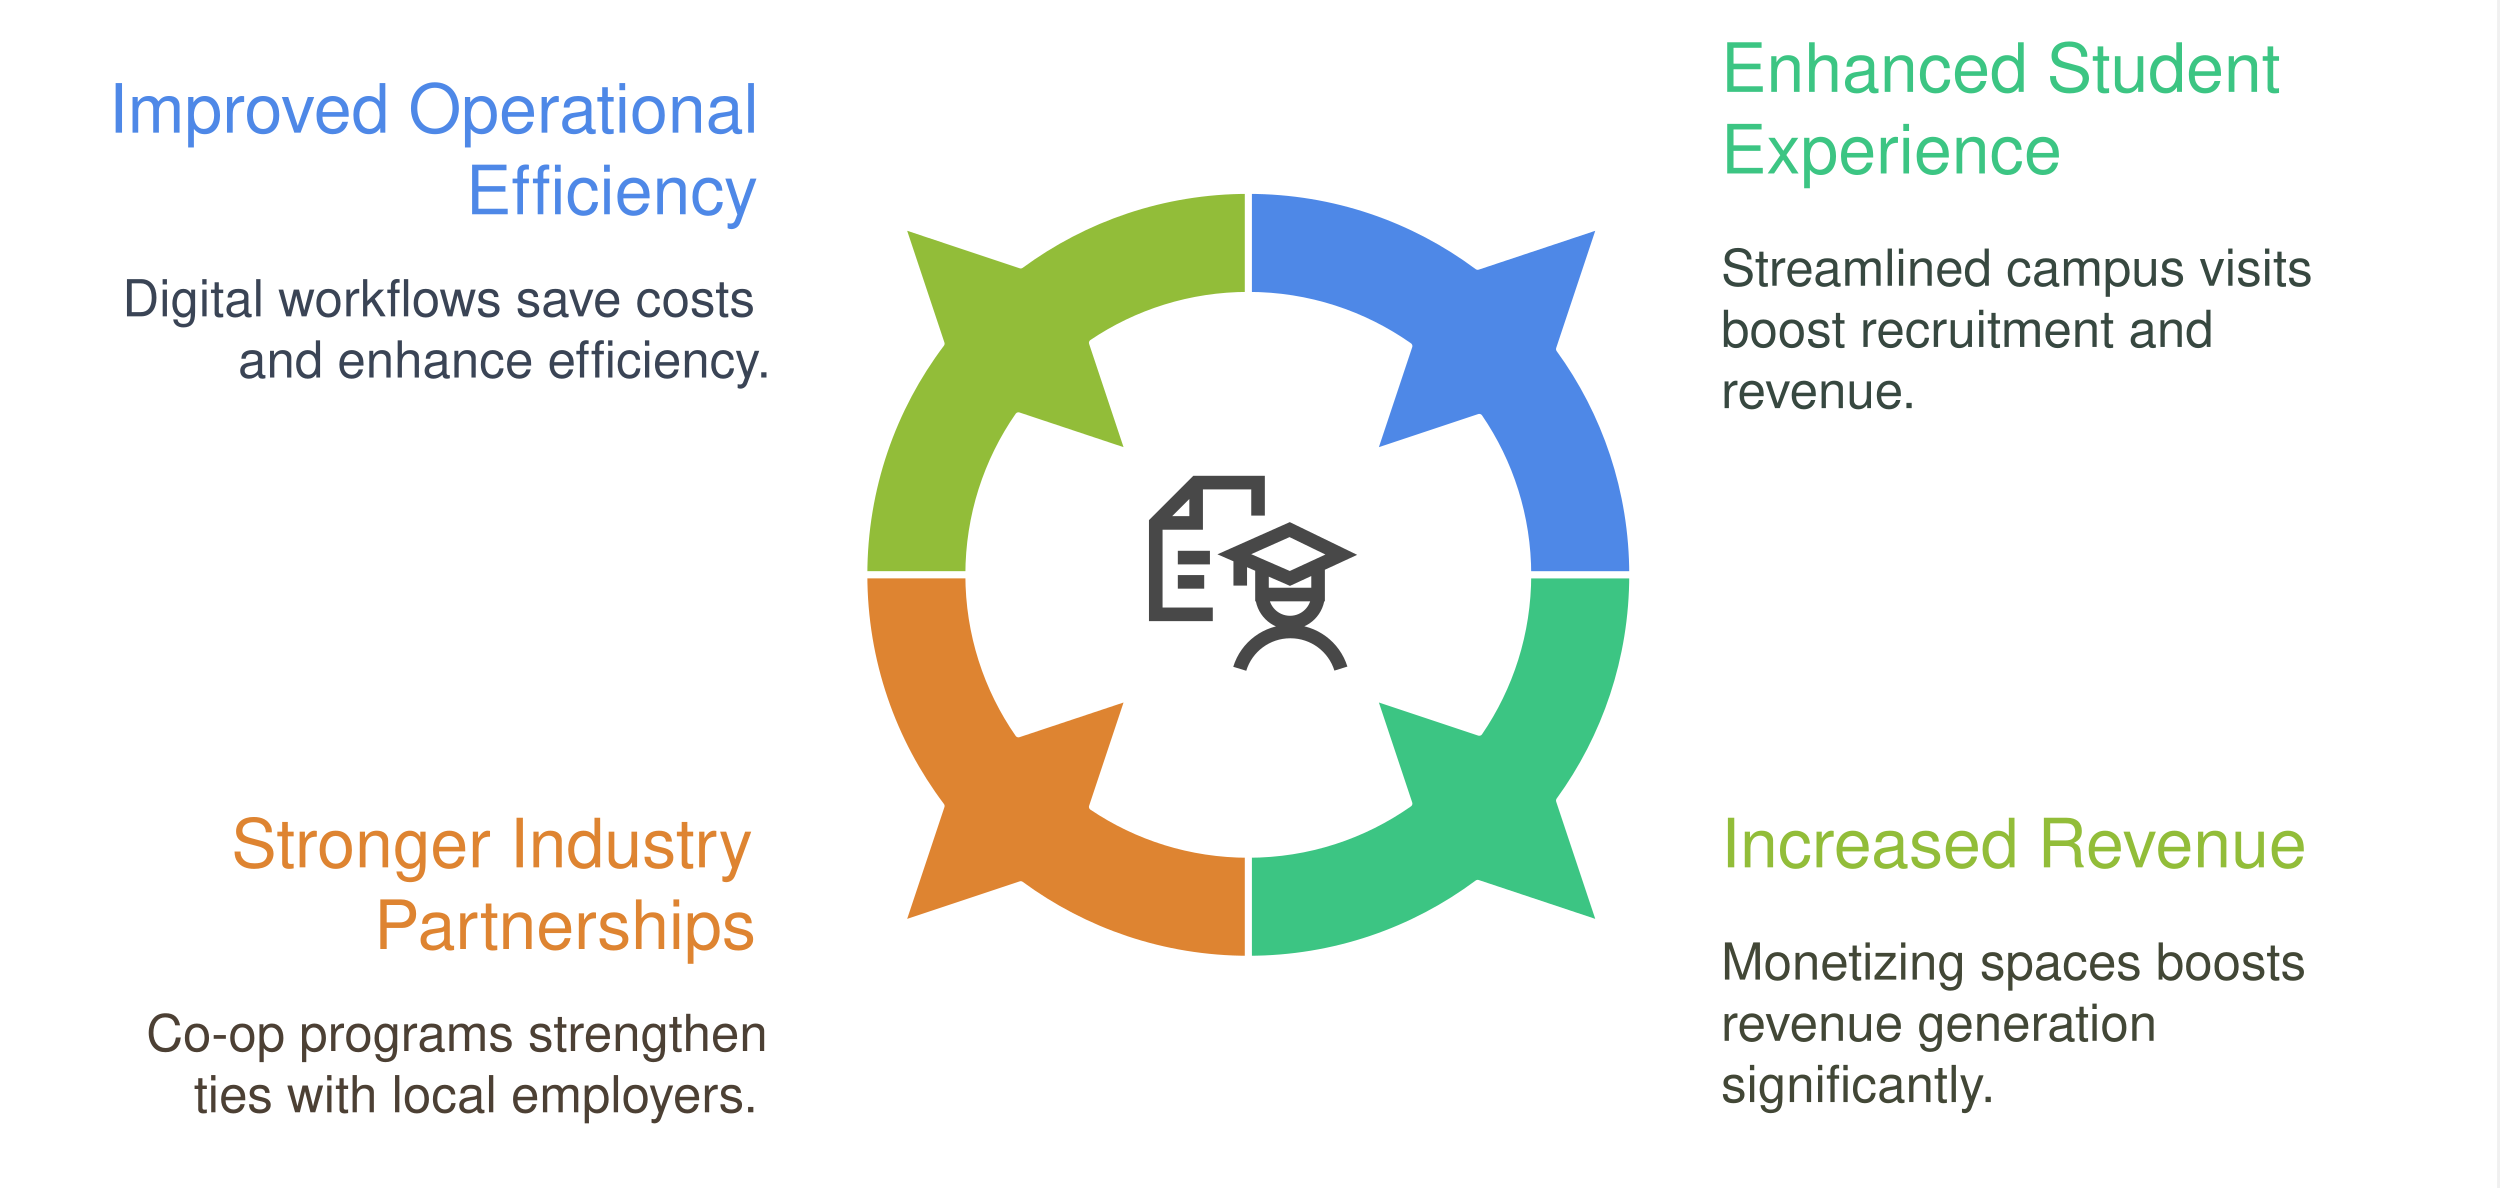
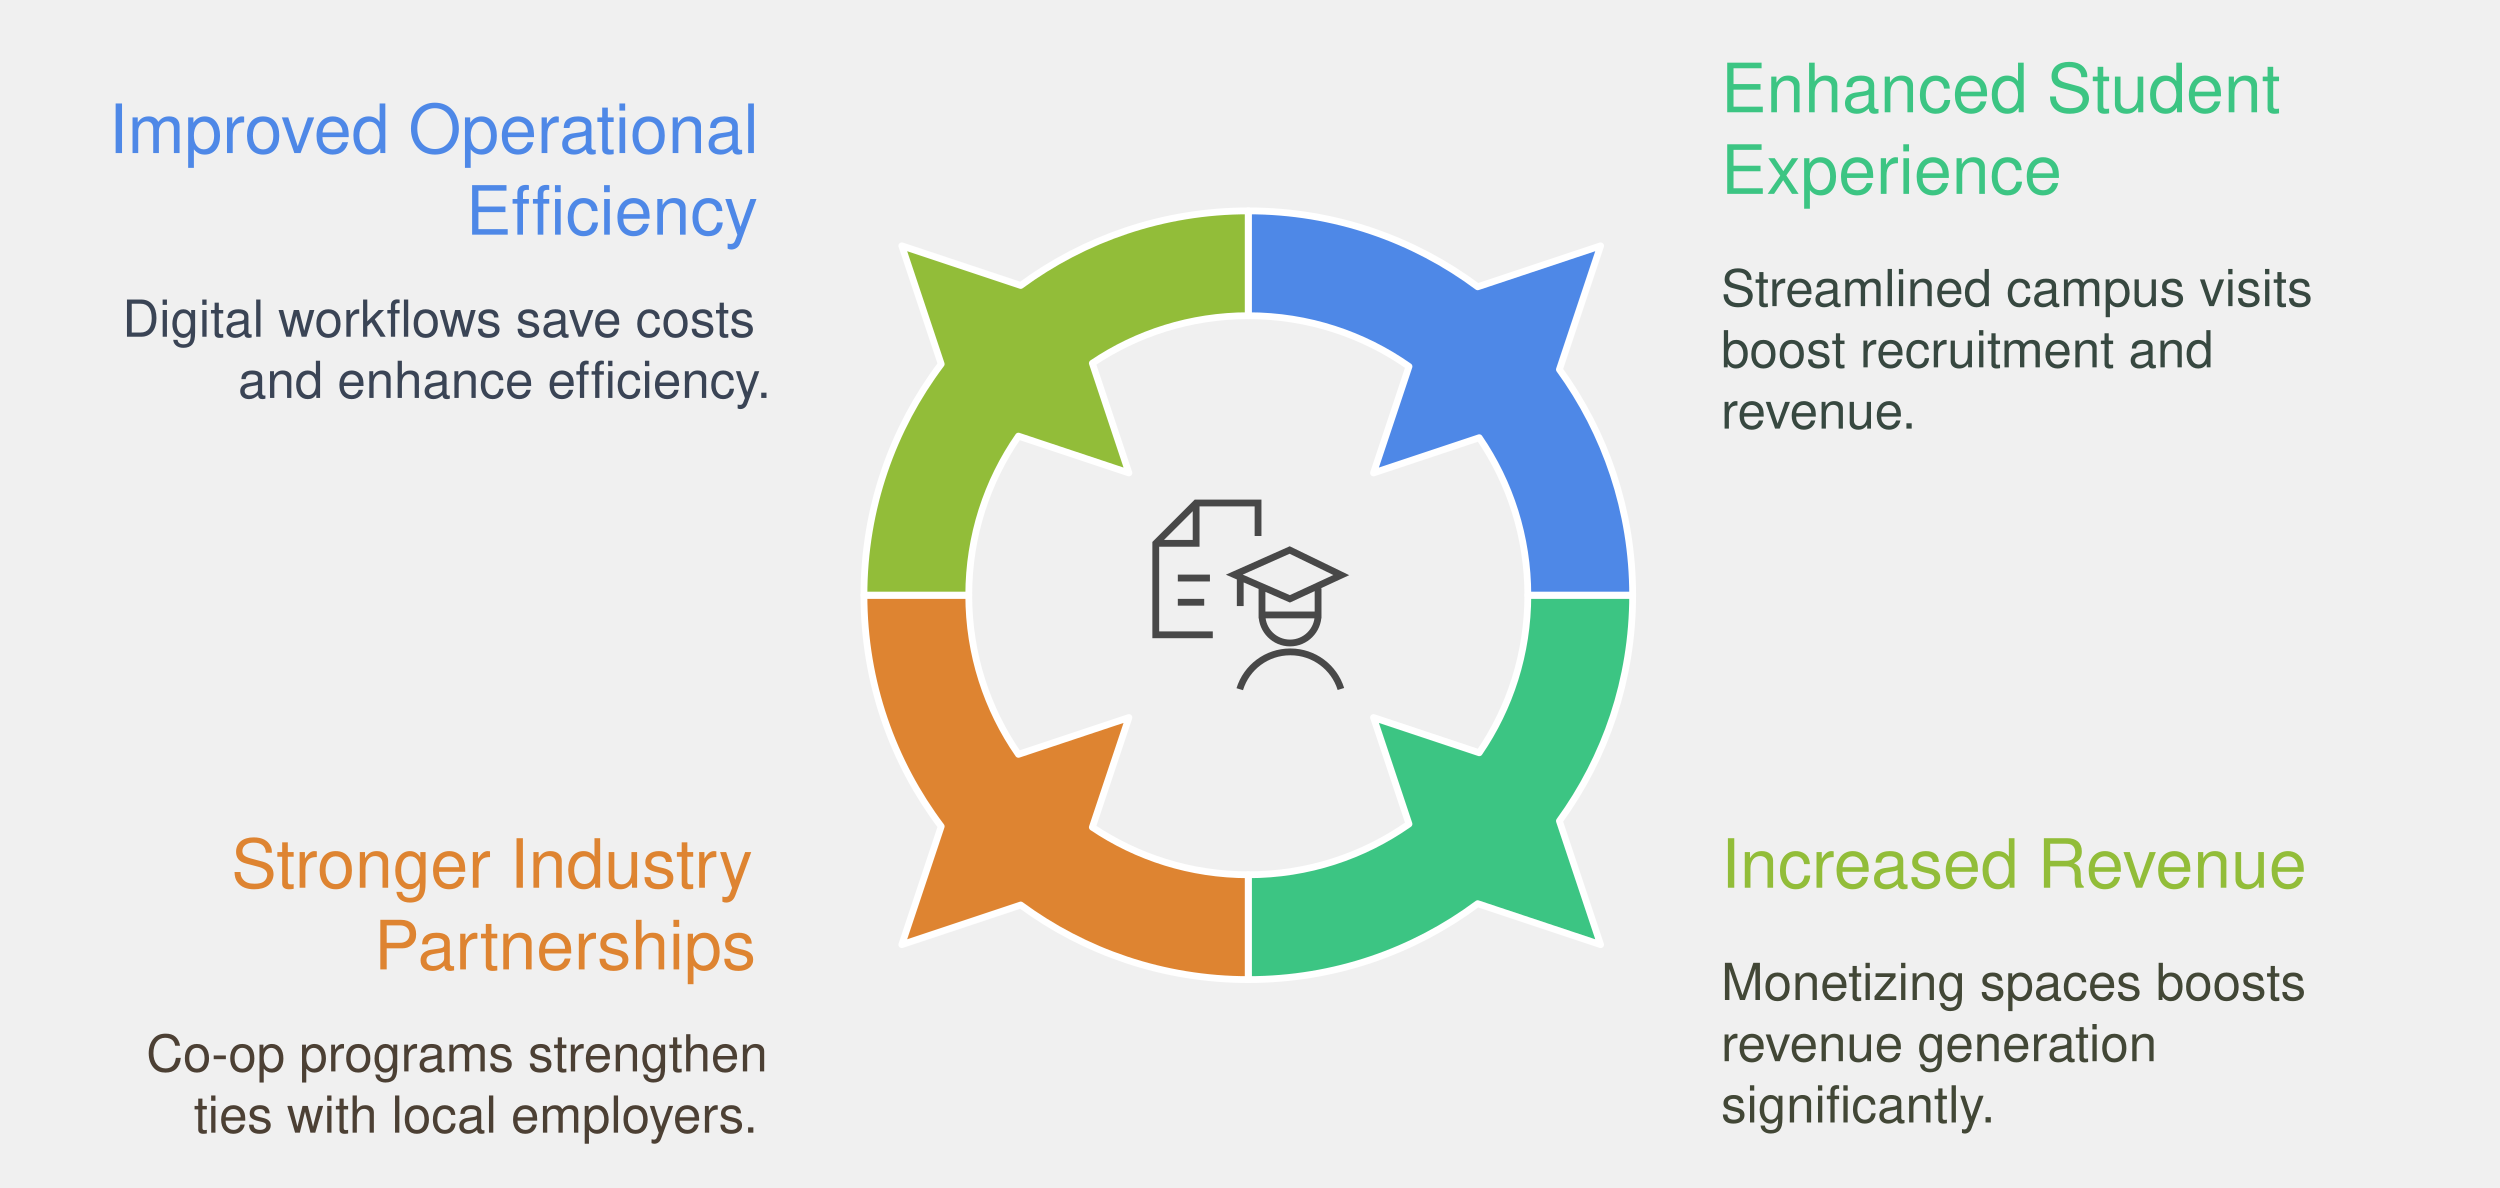
<svg xmlns="http://www.w3.org/2000/svg" height="349" viewBox="0 0 735 349" width="735">
-   <g fill-rule="evenodd">
-     <path d="m0-66h734.13v446h-734.13z" fill="#fff" />
-     <path d="m1-65h732.13v444h-732.13z" fill="#fff" />
-     <path d="m299.423 122.219 32.478 10.826-10.753-32.258c13.097-8.821 28.873-13.97 45.851-13.97v-30.818c-25.039 0-48.176 8.144-66.907 21.928l-34.964-11.655 11.587 34.762c-14.261 18.914-22.716 42.452-22.716 67.965h30.818c0-17.382 5.396-33.504 14.605-46.781z" fill="#92bd39" />
-     <path d="m331.901 204.954-10.753 32.258c13.097 8.821 28.873 13.97 45.851 13.97v30.818c-25.039 0-48.176-8.144-66.907-21.928l-34.964 11.655 11.587-34.762c-14.261-18.914-22.716-42.452-22.716-67.965h30.818c0 17.382 5.396 33.504 14.605 46.781z" fill="#de8431" />
-     <path d="m470.583 271.727-12.119-36.356c13.546-18.635 21.536-41.57 21.536-66.371h-30.818c0 17.18-5.272 33.129-14.285 46.317l-31.086-10.362 10.433 31.299c-13.365 9.406-29.659 14.928-47.244 14.928v30.818c25.277 0 48.615-8.299 67.438-22.321z" fill="#3cc583" />
-     <path d="m403.811 133.046 10.433-31.299c-13.365-9.406-29.659-14.928-47.244-14.928v-30.818c25.277 0 48.615 8.299 67.438 22.321l36.145-12.048-12.119 36.357c13.546 18.635 21.536 41.57 21.536 66.371h-30.818c0-17.18-5.272-33.129-14.285-46.317z" fill="#4e88e7" />
+   <path d="m299.423 128.219 32.478 10.826-10.753-32.258c13.097-8.821 28.873-13.97 45.851-13.97v-30.818c-25.039 0-48.176 8.144-66.907 21.928l-34.964-11.655 11.587 34.762c-14.261 18.914-22.716 42.452-22.716 67.965h30.818c0-17.382 5.396-33.504 14.605-46.781z" fill="#92bd39" fill-rule="evenodd" />
+   <path d="m331.901 210.954-10.753 32.258c13.097 8.821 28.873 13.97 45.851 13.97v30.818c-25.039 0-48.176-8.144-66.907-21.928l-34.964 11.655 11.587-34.762c-14.261-18.914-22.716-42.452-22.716-67.965h30.818c0 17.382 5.396 33.504 14.605 46.781z" fill="#de8431" fill-rule="evenodd" />
+   <path d="m470.583 277.727-12.119-36.356c13.546-18.635 21.536-41.57 21.536-66.371h-30.818c0 17.18-5.272 33.129-14.285 46.317l-31.086-10.362 10.433 31.299c-13.365 9.406-29.659 14.928-47.244 14.928v30.818c25.277 0 48.615-8.299 67.438-22.321z" fill="#3cc583" fill-rule="evenodd" />
+   <path d="m403.811 139.046 10.433-31.299c-13.365-9.406-29.659-14.928-47.244-14.928v-30.818c25.277 0 48.615 8.299 67.438 22.321l36.145-12.048-12.119 36.357c13.546 18.635 21.536 41.57 21.536 66.371h-30.818c0-17.18-5.272-33.129-14.285-46.317z" fill="#4e88e7" fill-rule="evenodd" />
+   <g font-family="Helvetica">
+     <text fill="#4e88e7" font-size="20" x="137" y="69">Efficiency</text>
+     <text fill="#4e88e7" font-size="20" x="32" y="45">Improved Operational</text>
+     <text fill="#3cc583" font-size="20" x="506" y="57">Experience</text>
+     <text fill="#3cc583" font-size="20" x="506" y="33">Enhanced Student</text>
+     <text fill="#3a4455" font-size="15" x="70" y="117">and enhance efficiency.</text>
+     <text fill="#3a4455" font-size="15" x="36" y="99">Digital workflows save costs</text>
+     <text fill="#374840" font-size="15" x="506" y="126">revenue.</text>
+     <text fill="#374840" font-size="15" x="506" y="108">boost recruitment and</text>
+     <text fill="#374840" font-size="15" x="506" y="90">Streamlined campus visits</text>
+     <text fill="#de8431" font-size="20" x="110" y="285">Partnerships</text>
+     <text fill="#de8431" font-size="20" x="68" y="261">Stronger Industry</text>
+     <text fill="#92bd39" font-size="20" x="506" y="261">Increased Revenue</text>
+     <text fill="#424736" font-size="15" x="506" y="330">significantly.</text>
+     <text fill="#424736" font-size="15" x="506" y="312">revenue generation</text>
+     <text fill="#424736" font-size="15" x="506" y="294">Monetizing spaces boosts</text>
+     <text fill="#4c4034" font-size="15" x="57" y="333">ties with local employers.</text>
+     <text fill="#4c4034" font-size="15" x="43" y="315">Co-op programs strengthen</text>
  </g>
-   <g font-family="Helvetica">
-     <text fill="#4e88e7" font-size="20" x="137" y="63">Efficiency</text>
-     <text fill="#4e88e7" font-size="20" x="32" y="39">Improved Operational</text>
-     <text fill="#3cc583" font-size="20" x="506" y="51">Experience</text>
-     <text fill="#3cc583" font-size="20" x="506" y="27">Enhanced Student</text>
-     <g font-size="15">
-       <text fill="#3a4455" x="70" y="111">and enhance efficiency.</text>
-       <text fill="#3a4455" x="36" y="93">Digital workflows save costs</text>
-       <g fill="#374840">
-         <text x="506" y="120">revenue.</text>
-         <text x="506" y="102">boost recruitment and</text>
-         <text x="506" y="84">Streamlined campus visits</text>
-       </g>
-     </g>
-     <text fill="#de8431" font-size="20" x="110" y="279">Partnerships</text>
-     <text fill="#de8431" font-size="20" x="68" y="255">Stronger Industry</text>
-     <text fill="#92bd39" font-size="20" x="506" y="255">Increased Revenue</text>
-     <g font-size="15">
-       <text fill="#424736" x="506" y="324">significantly.</text>
-       <text fill="#424736" x="506" y="306">revenue generation</text>
-       <text fill="#424736" x="506" y="288">Monetizing spaces boosts</text>
-       <text fill="#4c4034" x="57" y="327">ties with local employers.</text>
-       <text fill="#4c4034" x="43" y="309">Co-op programs strengthen</text>
-     </g>
-   </g>
-   <g fill="none">
-     <path d="m299.423 122.219 32.478 10.826-10.753-32.258c13.097-8.821 28.873-13.97 45.851-13.97v-30.818c-25.039 0-48.176 8.144-66.907 21.928l-34.964-11.655 11.587 34.762c-14.261 18.914-22.716 42.452-22.716 67.965h30.818c0-17.382 5.396-33.504 14.605-46.781z" stroke="#fff" stroke-linecap="round" stroke-linejoin="round" stroke-width="2" />
-     <path d="m331.901 204.954-10.753 32.258c13.097 8.821 28.873 13.97 45.851 13.97v30.818c-25.039 0-48.176-8.144-66.907-21.928l-34.964 11.655 11.587-34.762c-14.261-18.914-22.716-42.452-22.716-67.965h30.818c0 17.382 5.396 33.504 14.605 46.781z" stroke="#fff" stroke-linecap="round" stroke-linejoin="round" stroke-width="2" />
-     <path d="m470.583 271.727-12.119-36.357c13.546-18.635 21.536-41.57 21.536-66.371h-30.818c0 17.18-5.272 33.129-14.285 46.317l-31.086-10.362 10.433 31.299c-13.365 9.406-29.659 14.928-47.244 14.928v30.818c25.277 0 48.615-8.299 67.438-22.321z" stroke="#fff" stroke-linecap="round" stroke-linejoin="round" stroke-width="2" />
-     <path d="m403.811 133.046 10.433-31.299c-13.365-9.406-29.659-14.928-47.244-14.928v-30.818c25.277 0 48.615 8.299 67.438 22.321l36.145-12.048-12.119 36.357c13.546 18.635 21.536 41.57 21.536 66.371h-30.818c0-17.18-5.272-33.129-14.285-46.317z" stroke="#fff" stroke-linecap="round" stroke-linejoin="round" stroke-width="2" />
-     <path d="m356.563 180.622h-16.769v-26.874l11.87-11.87h18.202v9.708m-23.587 19.489h7.755m-7.755-7.133h9.443m31.795 10.851c.001 4.555-3.691 8.248-8.246 8.248-4.555 0-8.247-3.693-8.246-8.248m23.2 21.772c-2.011-6.471-7.989-10.889-14.766-10.911h-.186c-6.8.023-12.793 4.469-14.786 10.97m14.672-40.919-16.273 7.242 16.338 7.113 15.111-6.981zm-14.528 8.513v7.956m-24.839-18.428h11.87v-11.87m19.362 25.097v7.819h16.491v-7.819" stroke="#484848" stroke-width="4" />
-   </g>
+   <path d="m299.423 128.219 32.478 10.826-10.753-32.258c13.097-8.821 28.873-13.97 45.851-13.97v-30.818c-25.039 0-48.176 8.144-66.907 21.928l-34.964-11.655 11.587 34.762c-14.261 18.914-22.716 42.452-22.716 67.965h30.818c0-17.382 5.396-33.504 14.605-46.781z" fill="none" stroke="#fff" stroke-linecap="round" stroke-linejoin="round" stroke-width="2" />
+   <path d="m331.901 210.954-10.753 32.258c13.097 8.821 28.873 13.97 45.851 13.97v30.818c-25.039 0-48.176-8.144-66.907-21.928l-34.964 11.655 11.587-34.762c-14.261-18.914-22.716-42.452-22.716-67.965h30.818c0 17.382 5.396 33.504 14.605 46.781z" fill="none" stroke="#fff" stroke-linecap="round" stroke-linejoin="round" stroke-width="2" />
+   <path d="m470.583 277.727-12.119-36.357c13.546-18.635 21.536-41.57 21.536-66.371h-30.818c0 17.18-5.272 33.129-14.285 46.317l-31.086-10.362 10.433 31.299c-13.365 9.406-29.659 14.928-47.244 14.928v30.818c25.277 0 48.615-8.299 67.438-22.321z" fill="none" stroke="#fff" stroke-linecap="round" stroke-linejoin="round" stroke-width="2" />
+   <path d="m403.811 139.046 10.433-31.299c-13.365-9.406-29.659-14.928-47.244-14.928v-30.818c25.277 0 48.615 8.299 67.438 22.321l36.145-12.048-12.119 36.357c13.546 18.635 21.536 41.57 21.536 66.371h-30.818c0-17.18-5.272-33.129-14.285-46.317z" fill="none" stroke="#fff" stroke-linecap="round" stroke-linejoin="round" stroke-width="2" />
+   <path d="m356.563 186.622h-16.769v-26.874l11.87-11.87h18.202v9.708m-23.587 19.489h7.755m-7.755-7.133h9.443m31.795 10.851c.001 4.555-3.691 8.248-8.246 8.248-4.555 0-8.247-3.693-8.246-8.248m23.2 21.772c-2.011-6.471-7.989-10.889-14.766-10.911h-.186c-6.8.023-12.793 4.469-14.786 10.97m14.672-40.919-16.273 7.242 16.338 7.113 15.111-6.981zm-14.528 8.513v7.956m-24.839-18.428h11.87v-11.87m19.362 25.097v7.819h16.491v-7.819" fill="none" stroke="#484848" stroke-width="2" />
</svg>
